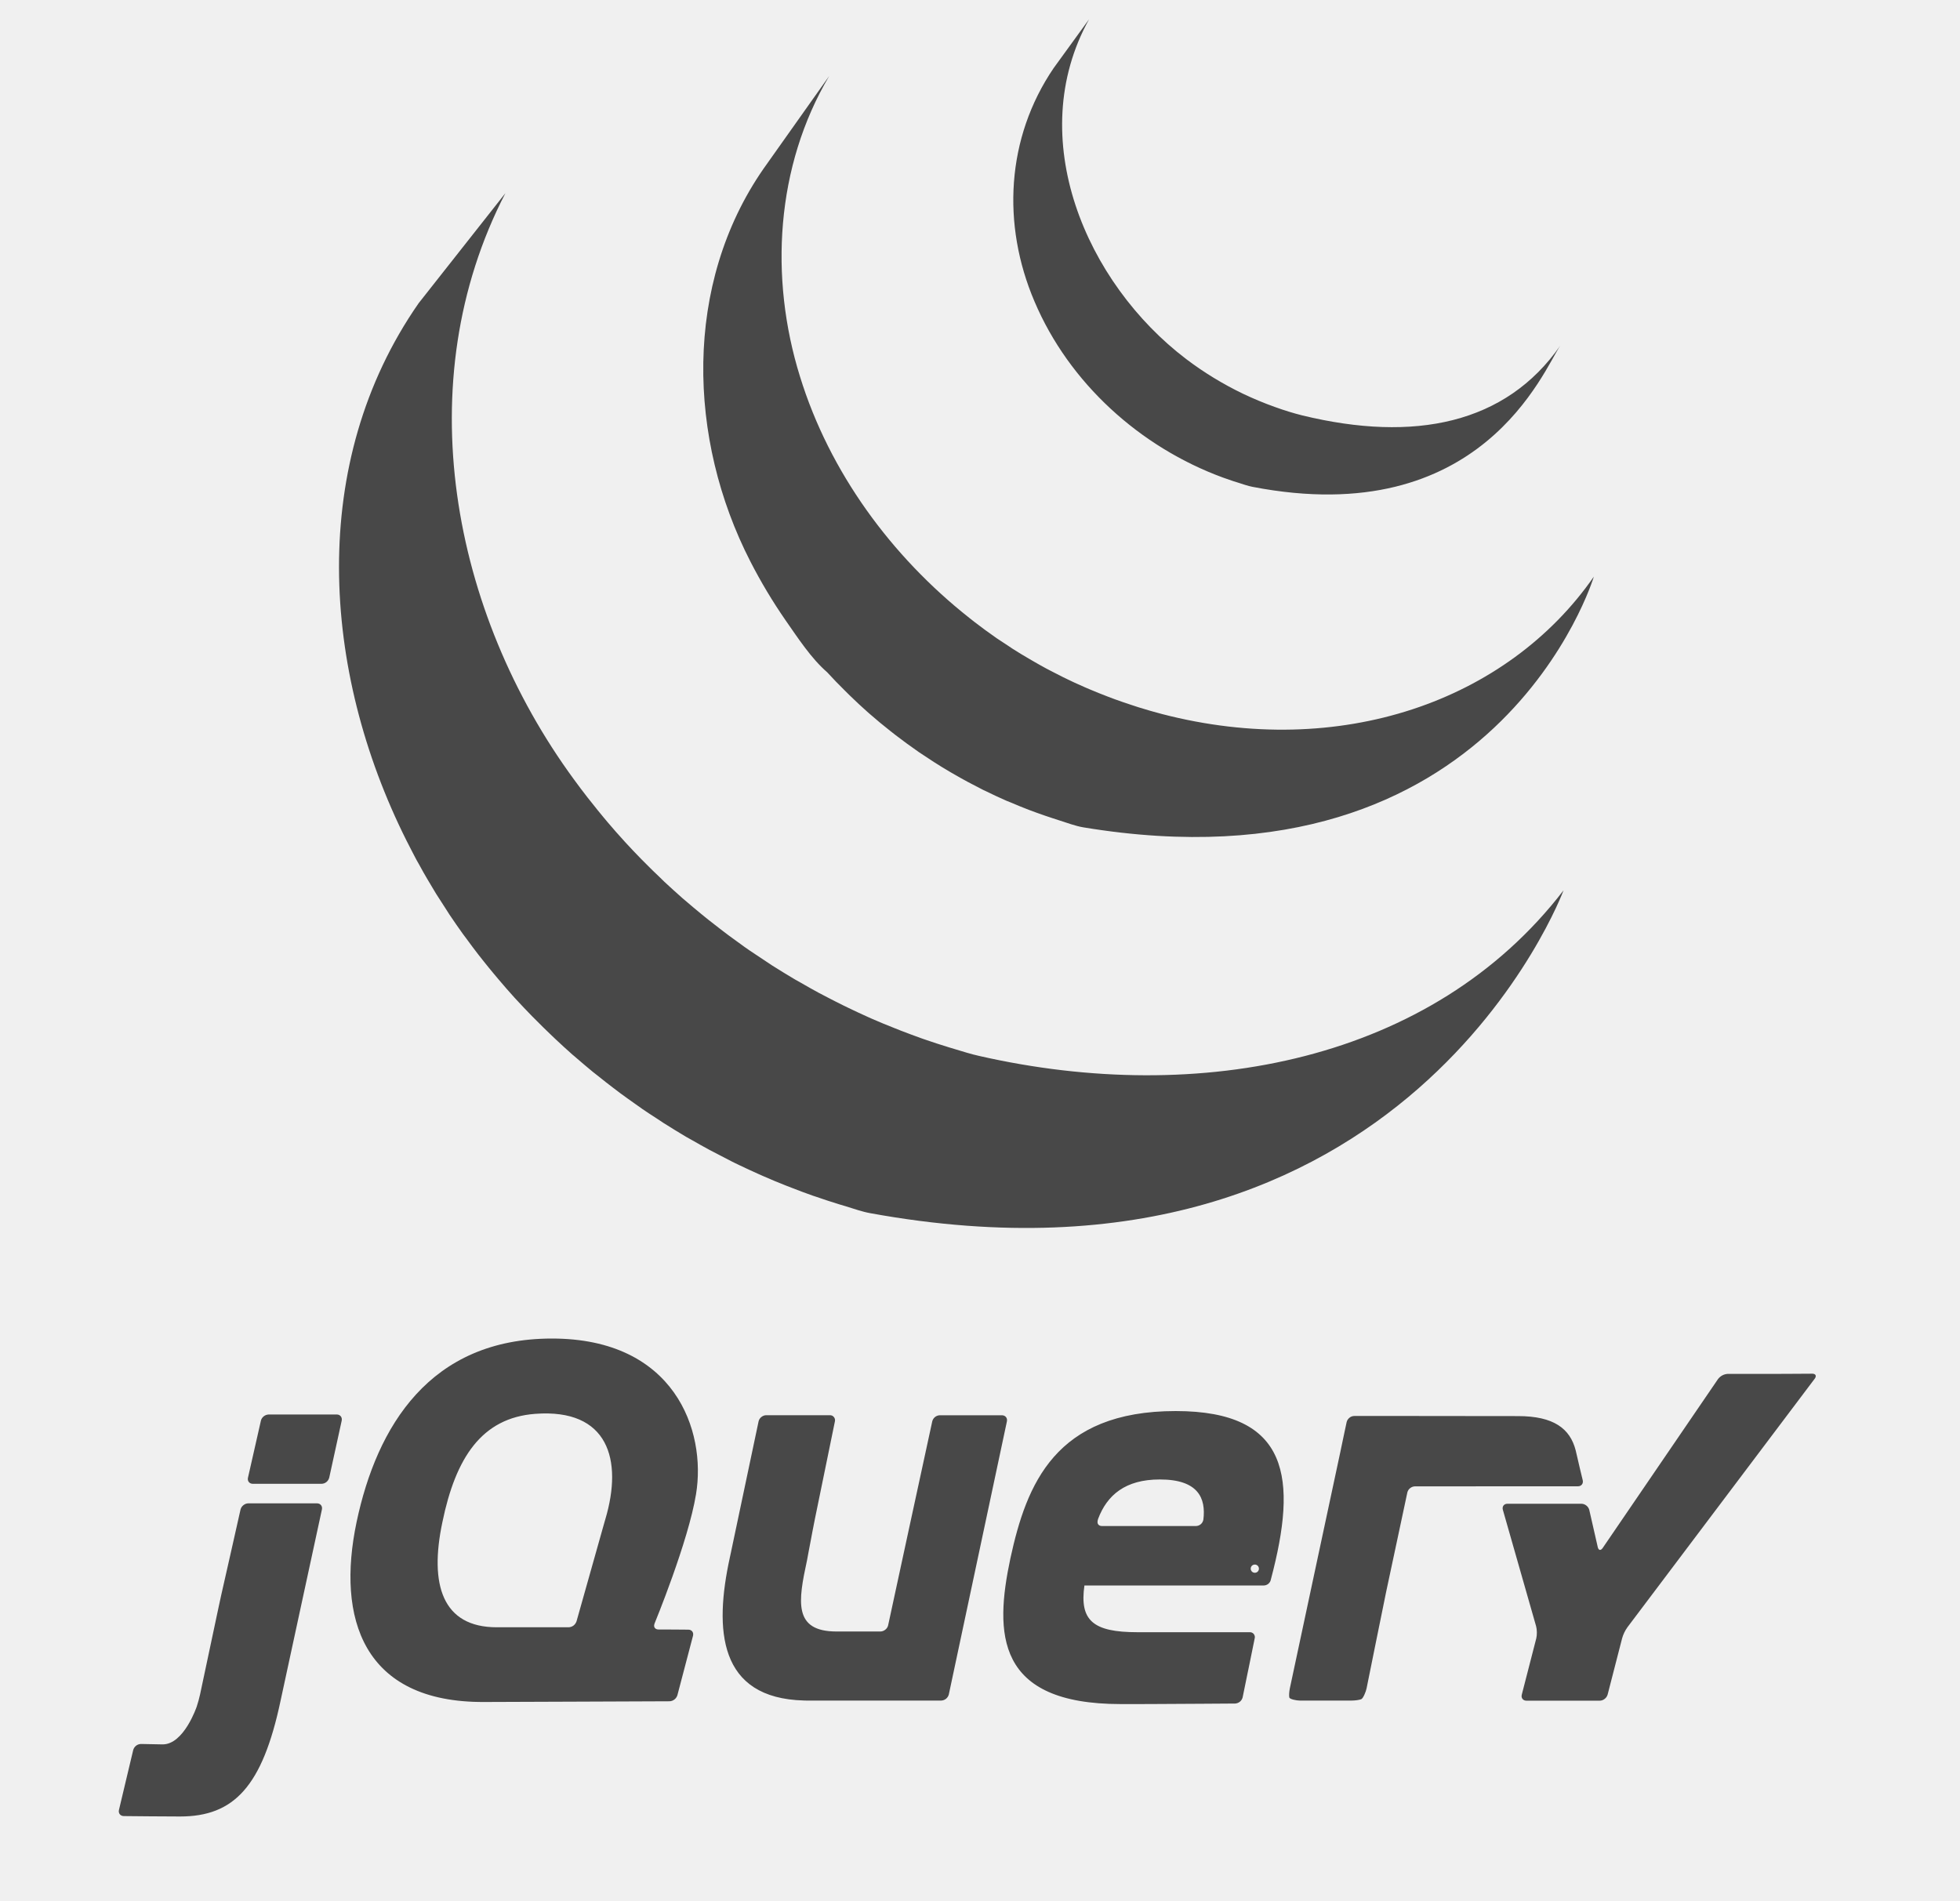
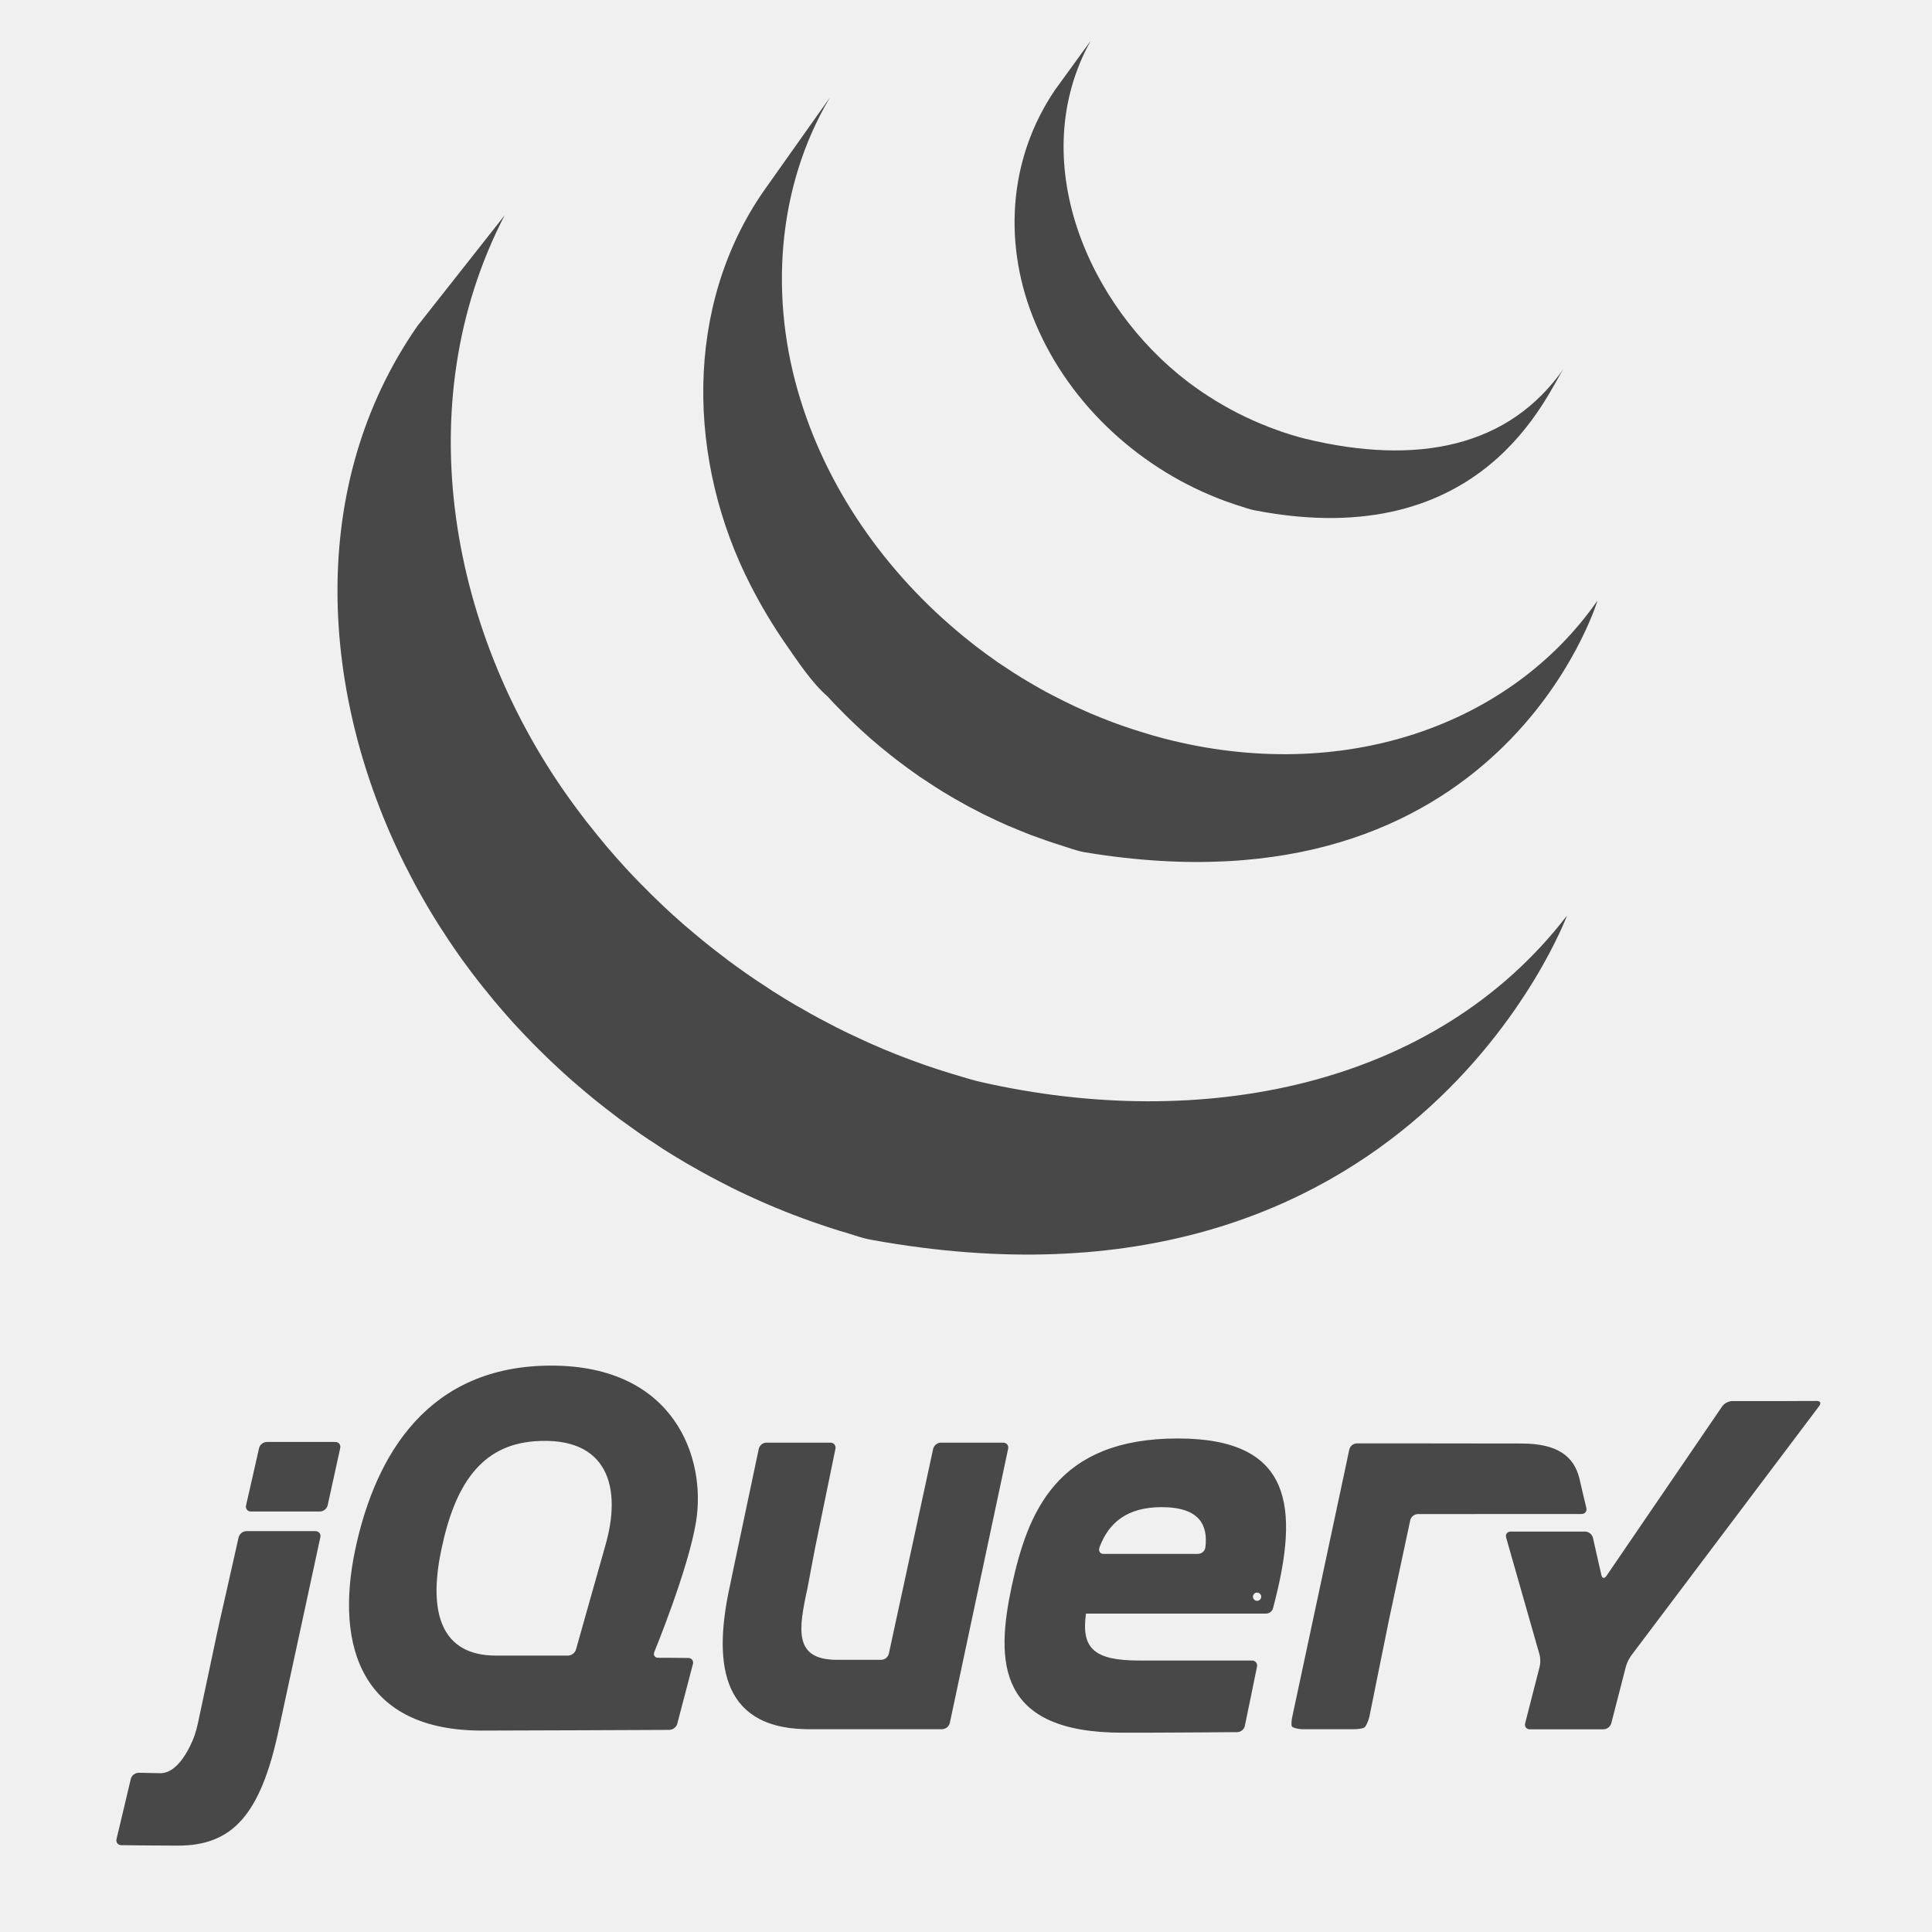
- <svg xmlns="http://www.w3.org/2000/svg" width="33" height="32" viewBox="0 0 33 32" fill="none">
-   <path d="M12.316 19.555L12.364 19.579L12.449 19.62C12.558 19.672 12.668 19.723 12.778 19.772L12.848 19.803C12.975 19.859 13.102 19.912 13.232 19.963L13.325 19.999C13.444 20.046 13.566 20.091 13.687 20.134L13.733 20.149C13.866 20.196 14.001 20.239 14.136 20.281L14.234 20.31C14.372 20.352 14.509 20.402 14.651 20.428C23.697 22.078 26.325 14.992 26.325 14.992C24.118 17.867 20.201 18.626 16.489 17.781C16.348 17.75 16.212 17.706 16.075 17.665L15.972 17.634C15.838 17.593 15.705 17.55 15.573 17.504L15.518 17.485C15.4 17.443 15.283 17.399 15.166 17.354L15.068 17.315C14.94 17.265 14.814 17.213 14.688 17.158L14.612 17.124C14.505 17.076 14.398 17.026 14.292 16.975L14.199 16.93C14.116 16.89 14.034 16.846 13.951 16.804L13.786 16.718C13.686 16.664 13.587 16.608 13.489 16.551L13.389 16.495C13.259 16.418 13.13 16.339 13.002 16.258L12.898 16.189C12.806 16.129 12.714 16.068 12.623 16.006L12.534 15.944C12.447 15.882 12.36 15.819 12.274 15.755L12.159 15.668C12.08 15.608 12.002 15.547 11.924 15.485L11.82 15.401C11.721 15.32 11.624 15.238 11.527 15.155L11.495 15.128C11.391 15.036 11.288 14.943 11.187 14.849L11.101 14.765C11.026 14.694 10.952 14.623 10.88 14.549L10.793 14.462C10.701 14.368 10.611 14.273 10.522 14.176L10.509 14.161C10.415 14.059 10.324 13.955 10.234 13.849L10.162 13.763C10.095 13.683 10.029 13.601 9.964 13.518L9.892 13.428C9.814 13.328 9.738 13.227 9.663 13.124C7.603 10.313 6.862 6.437 8.509 3.253L7.049 5.105C5.179 7.793 5.412 11.291 6.841 14.148L6.945 14.351L7.012 14.479L7.054 14.553L7.128 14.687C7.173 14.765 7.218 14.843 7.265 14.92L7.342 15.049C7.394 15.132 7.447 15.214 7.501 15.296L7.568 15.401C7.643 15.512 7.719 15.623 7.797 15.731L7.804 15.74L7.843 15.792C7.911 15.886 7.981 15.979 8.051 16.07L8.13 16.17C8.193 16.25 8.258 16.329 8.323 16.407L8.397 16.495C8.485 16.599 8.574 16.702 8.666 16.803L8.671 16.808L8.682 16.82C8.771 16.917 8.862 17.012 8.955 17.108L9.043 17.196C9.114 17.268 9.187 17.339 9.261 17.41L9.35 17.495C9.448 17.588 9.548 17.678 9.649 17.768L9.654 17.771L9.706 17.816C9.795 17.893 9.886 17.97 9.978 18.046L10.091 18.135C10.165 18.195 10.241 18.254 10.317 18.312L10.438 18.404C10.523 18.466 10.607 18.527 10.693 18.587L10.785 18.652L10.811 18.671C10.892 18.727 10.975 18.78 11.058 18.834L11.165 18.905C11.292 18.985 11.421 19.065 11.551 19.142L11.658 19.202C11.754 19.257 11.85 19.311 11.948 19.364L12.108 19.447L12.316 19.555ZM13.23 10.45C13.433 10.74 13.657 11.086 13.926 11.319C14.024 11.427 14.126 11.531 14.23 11.634L14.31 11.713C14.411 11.811 14.514 11.908 14.62 12.001L14.633 12.012L14.636 12.015C14.753 12.118 14.874 12.217 14.998 12.315L15.08 12.379C15.204 12.474 15.33 12.567 15.459 12.656L15.47 12.664L15.643 12.778L15.725 12.832C15.817 12.891 15.911 12.949 16.006 13.004L16.046 13.027C16.127 13.074 16.21 13.121 16.294 13.166L16.382 13.212L16.555 13.302L16.582 13.314C16.701 13.373 16.821 13.429 16.944 13.483L17.024 13.515C17.122 13.557 17.221 13.598 17.321 13.636L17.448 13.683C17.538 13.716 17.629 13.747 17.721 13.777L17.844 13.817C17.974 13.857 18.103 13.908 18.238 13.931C25.222 15.088 26.835 9.71 26.835 9.71C25.381 11.804 22.567 12.802 19.563 12.023C19.43 11.988 19.298 11.95 19.167 11.909L19.048 11.87C18.956 11.84 18.863 11.808 18.772 11.775L18.647 11.728C18.547 11.69 18.448 11.65 18.349 11.608L18.269 11.574C18.146 11.521 18.024 11.464 17.904 11.405L17.722 11.312L17.616 11.257C17.538 11.215 17.461 11.171 17.385 11.127L17.33 11.095C17.235 11.04 17.142 10.984 17.05 10.925L16.965 10.868L16.784 10.749C16.656 10.66 16.53 10.568 16.407 10.473L16.322 10.406C15.007 9.368 13.965 7.949 13.469 6.34C12.95 4.672 13.062 2.799 13.961 1.28L12.856 2.84C11.504 4.787 11.577 7.393 12.632 9.451C12.809 9.797 13.009 10.131 13.23 10.45ZM20.592 8.042L20.765 8.102L20.842 8.126C20.924 8.152 21.006 8.182 21.09 8.198C24.947 8.943 25.993 6.219 26.271 5.818C25.355 7.137 23.815 7.454 21.926 6.995C21.771 6.956 21.619 6.909 21.468 6.854C21.284 6.789 21.103 6.713 20.926 6.629C20.59 6.467 20.271 6.273 19.974 6.048C18.283 4.765 17.233 2.318 18.336 0.325L17.739 1.148C16.942 2.322 16.864 3.779 17.417 5.075C18 6.451 19.196 7.53 20.592 8.042ZM16.869 23.831H15.823C15.794 23.832 15.765 23.842 15.742 23.861C15.719 23.88 15.703 23.905 15.696 23.934L15.324 25.651L14.953 27.369C14.946 27.397 14.93 27.423 14.906 27.441C14.883 27.46 14.855 27.471 14.825 27.472H14.085C13.353 27.472 13.438 26.965 13.588 26.271L13.592 26.25L13.608 26.163L13.611 26.146L13.645 25.968L13.681 25.777L13.719 25.583L13.888 24.759L14.057 23.934C14.06 23.921 14.06 23.908 14.057 23.895C14.054 23.883 14.049 23.871 14.04 23.861C14.032 23.851 14.022 23.843 14.01 23.837C13.998 23.832 13.985 23.83 13.972 23.83H12.899C12.869 23.831 12.841 23.842 12.818 23.861C12.795 23.879 12.779 23.905 12.772 23.934L12.541 25.029L12.31 26.124L12.31 26.125L12.288 26.227C12.023 27.44 12.093 28.598 13.538 28.634L13.58 28.635H15.847C15.877 28.634 15.905 28.623 15.928 28.605C15.951 28.586 15.968 28.56 15.975 28.532L16.464 26.233L16.953 23.934C16.965 23.877 16.927 23.831 16.869 23.831ZM5.67 23.818H4.522C4.492 23.82 4.463 23.83 4.44 23.849C4.417 23.867 4.4 23.893 4.393 23.921L4.284 24.402L4.175 24.883C4.162 24.939 4.199 24.985 4.257 24.985H5.414C5.444 24.984 5.473 24.974 5.496 24.955C5.519 24.937 5.535 24.911 5.543 24.882L5.648 24.402L5.753 23.922C5.765 23.865 5.728 23.818 5.67 23.818ZM5.337 25.314H4.179C4.15 25.315 4.121 25.326 4.098 25.345C4.075 25.363 4.058 25.388 4.05 25.417L3.888 26.137L3.725 26.857L3.68 27.064L3.524 27.799L3.368 28.534C3.356 28.59 3.331 28.682 3.312 28.737C3.312 28.737 3.096 29.38 2.733 29.373L2.687 29.372L2.373 29.366C2.343 29.367 2.314 29.377 2.291 29.395C2.268 29.413 2.251 29.439 2.243 29.467L2.123 29.971L2.003 30.476C1.989 30.532 2.026 30.579 2.084 30.58C2.29 30.582 2.751 30.587 3.031 30.587C3.939 30.587 4.418 30.084 4.724 28.637L5.083 26.975L5.42 25.417C5.432 25.361 5.395 25.314 5.337 25.314ZM26.648 24.925L26.6 24.726L26.553 24.523L26.529 24.421C26.435 24.055 26.159 23.845 25.559 23.845L24.627 23.844L23.767 23.843H22.8C22.771 23.844 22.742 23.854 22.72 23.873C22.697 23.892 22.68 23.917 22.673 23.946L22.63 24.148L22.58 24.386L22.566 24.453L22.13 26.493L21.717 28.428C21.705 28.485 21.701 28.555 21.708 28.583C21.715 28.612 21.826 28.635 21.884 28.635H22.756C22.814 28.635 22.888 28.625 22.919 28.612C22.951 28.599 22.998 28.485 23.009 28.428L23.164 27.661L23.32 26.894L23.32 26.893L23.341 26.791L23.529 25.91L23.695 25.131C23.702 25.103 23.718 25.077 23.741 25.059C23.764 25.04 23.793 25.029 23.822 25.028L26.566 25.027C26.625 25.028 26.661 24.981 26.648 24.925ZM30.181 23.133L29.969 23.134H29.091C29.059 23.136 29.027 23.144 28.999 23.159C28.971 23.174 28.946 23.195 28.926 23.221L26.984 26.066C26.951 26.114 26.914 26.108 26.901 26.051L26.758 25.424C26.75 25.395 26.733 25.37 26.71 25.352C26.687 25.333 26.658 25.322 26.628 25.321H25.38C25.322 25.321 25.288 25.367 25.303 25.422L25.863 27.383C25.879 27.439 25.88 27.53 25.866 27.587L25.622 28.535C25.607 28.592 25.643 28.637 25.701 28.637H26.935C26.965 28.636 26.994 28.626 27.017 28.607C27.041 28.589 27.058 28.564 27.067 28.535L27.311 27.587C27.33 27.52 27.36 27.457 27.401 27.4L30.554 23.215C30.589 23.168 30.57 23.131 30.512 23.131L30.181 23.133ZM20.261 25.588V25.587C20.256 25.616 20.242 25.644 20.219 25.664C20.196 25.684 20.167 25.695 20.137 25.696H18.554C18.499 25.696 18.471 25.659 18.48 25.613L18.481 25.609L18.48 25.609L18.481 25.604L18.488 25.577C18.639 25.175 18.947 24.912 19.526 24.912C20.178 24.911 20.305 25.23 20.261 25.588ZM19.796 23.76C17.764 23.76 17.283 24.994 17.012 26.239C16.742 27.508 16.765 28.694 18.868 28.694H19.123L19.187 28.694H19.201L19.454 28.693H19.458C20.014 28.691 20.571 28.686 20.796 28.685C20.826 28.683 20.854 28.672 20.876 28.654C20.899 28.635 20.915 28.609 20.922 28.581L21.007 28.165L21.024 28.084L21.125 27.587C21.128 27.575 21.129 27.562 21.126 27.549C21.123 27.536 21.117 27.524 21.109 27.514C21.101 27.504 21.091 27.496 21.079 27.491C21.067 27.486 21.054 27.483 21.041 27.484H19.151C18.398 27.484 18.175 27.284 18.258 26.697H21.279L21.279 26.697L21.281 26.697C21.305 26.696 21.328 26.688 21.348 26.674C21.367 26.66 21.382 26.641 21.391 26.619L21.398 26.593L21.398 26.593C21.847 24.9 21.718 23.761 19.796 23.76ZM10.192 25.581L10.163 25.682L9.935 26.491L9.707 27.3C9.697 27.328 9.68 27.354 9.656 27.372C9.632 27.39 9.603 27.4 9.572 27.401H8.365C7.449 27.401 7.225 26.685 7.449 25.628C7.672 24.547 8.109 23.875 9.011 23.807C10.243 23.714 10.49 24.581 10.192 25.581ZM11.02 27.339C11.02 27.339 11.59 25.957 11.719 25.158C11.895 24.089 11.36 22.539 9.293 22.539C7.237 22.539 6.344 24.019 6.004 25.628C5.663 27.249 6.11 28.67 8.153 28.659L9.766 28.653L11.273 28.647C11.303 28.646 11.331 28.635 11.355 28.617C11.379 28.599 11.396 28.573 11.405 28.545L11.668 27.544C11.682 27.487 11.647 27.441 11.589 27.441L11.337 27.439L11.085 27.438C11.036 27.437 11.008 27.405 11.014 27.363L11.02 27.339ZM21.196 26.414C21.196 26.423 21.195 26.432 21.191 26.44C21.188 26.449 21.183 26.456 21.176 26.463C21.17 26.469 21.162 26.474 21.154 26.478C21.145 26.481 21.136 26.483 21.127 26.483C21.118 26.483 21.109 26.481 21.101 26.478C21.092 26.474 21.084 26.469 21.078 26.463C21.072 26.456 21.067 26.449 21.063 26.44C21.059 26.432 21.058 26.423 21.058 26.414C21.058 26.395 21.065 26.378 21.078 26.365C21.091 26.352 21.108 26.345 21.127 26.345C21.145 26.344 21.163 26.352 21.176 26.365C21.189 26.378 21.196 26.395 21.196 26.414Z" fill="black" fill-opacity="0.7" />
+ <svg xmlns="http://www.w3.org/2000/svg" width="31" height="31" viewBox="0 0 31 31" fill="none">
+   <g clip-path="url(#clip0_1251_80)">
+     <path d="M11.739 19.057L11.785 19.079L11.866 19.119C11.97 19.168 12.075 19.217 12.181 19.264L12.248 19.294C12.369 19.347 12.491 19.398 12.615 19.447L12.704 19.482C12.819 19.526 12.935 19.569 13.051 19.61L13.095 19.625C13.222 19.67 13.351 19.711 13.481 19.752L13.575 19.779C13.707 19.82 13.837 19.867 13.974 19.892C22.63 21.471 25.144 14.69 25.144 14.69C23.032 17.442 19.284 18.168 15.732 17.36C15.598 17.329 15.467 17.287 15.336 17.248L15.237 17.218C15.109 17.179 14.982 17.138 14.855 17.094L14.803 17.075C14.69 17.035 14.578 16.994 14.466 16.951L14.372 16.914C14.25 16.866 14.129 16.815 14.009 16.762L13.936 16.73C13.834 16.684 13.731 16.636 13.63 16.588L13.541 16.545C13.461 16.506 13.383 16.465 13.304 16.424L13.146 16.341C13.05 16.29 12.955 16.237 12.862 16.182L12.766 16.128C12.641 16.055 12.518 15.979 12.396 15.902L12.296 15.835C12.207 15.778 12.12 15.72 12.033 15.66L11.948 15.601C11.864 15.541 11.781 15.482 11.699 15.421L11.589 15.337C11.513 15.28 11.438 15.221 11.364 15.162L11.264 15.081C11.17 15.004 11.076 14.925 10.984 14.846L10.954 14.82C10.854 14.733 10.756 14.644 10.659 14.553L10.576 14.473C10.504 14.405 10.434 14.337 10.365 14.266L10.282 14.183C10.194 14.093 10.107 14.002 10.022 13.909L10.01 13.895C9.92 13.797 9.832 13.697 9.746 13.596L9.678 13.514C9.614 13.437 9.55 13.359 9.488 13.28L9.419 13.194C9.345 13.098 9.272 13.001 9.2 12.903C7.229 10.213 6.52 6.504 8.096 3.457L6.699 5.229C4.909 7.801 5.132 11.148 6.499 13.882L6.6 14.077L6.664 14.2L6.703 14.271L6.775 14.398C6.817 14.473 6.86 14.547 6.905 14.622L6.98 14.745C7.029 14.824 7.079 14.903 7.131 14.981L7.196 15.081C7.267 15.187 7.34 15.293 7.415 15.398L7.421 15.406L7.458 15.456C7.523 15.546 7.59 15.634 7.658 15.722L7.733 15.818C7.794 15.894 7.856 15.969 7.918 16.045L7.989 16.129C8.073 16.228 8.158 16.326 8.246 16.423L8.251 16.428L8.261 16.439C8.346 16.532 8.434 16.623 8.523 16.715L8.606 16.799C8.675 16.869 8.745 16.936 8.815 17.004L8.901 17.085C8.995 17.174 9.09 17.261 9.187 17.346L9.192 17.35L9.241 17.392C9.327 17.466 9.414 17.54 9.502 17.612L9.609 17.698C9.681 17.755 9.753 17.812 9.826 17.867L9.942 17.956C10.023 18.015 10.104 18.073 10.185 18.13L10.274 18.193L10.299 18.21C10.376 18.264 10.456 18.315 10.535 18.366L10.637 18.435C10.759 18.512 10.882 18.588 11.007 18.661L11.109 18.719C11.201 18.772 11.293 18.823 11.387 18.874L11.54 18.954L11.739 19.057ZM12.614 10.344C12.808 10.622 13.023 10.952 13.28 11.176C13.373 11.279 13.471 11.379 13.57 11.477L13.647 11.553C13.744 11.646 13.842 11.739 13.944 11.828L13.956 11.839L13.959 11.842C14.071 11.94 14.187 12.035 14.305 12.128L14.384 12.19C14.502 12.281 14.623 12.37 14.746 12.455L14.757 12.463L14.922 12.571L15.001 12.623C15.089 12.68 15.179 12.735 15.27 12.788L15.308 12.81C15.386 12.855 15.466 12.9 15.545 12.943L15.63 12.987L15.796 13.073L15.821 13.084C15.935 13.14 16.05 13.194 16.168 13.246L16.244 13.277C16.338 13.317 16.433 13.356 16.528 13.393L16.65 13.437C16.736 13.469 16.823 13.499 16.911 13.528L17.029 13.566C17.154 13.604 17.276 13.653 17.406 13.675C24.09 14.782 25.633 9.636 25.633 9.636C24.241 11.639 21.548 12.595 18.674 11.849C18.547 11.816 18.42 11.779 18.295 11.739L18.181 11.703C18.093 11.674 18.004 11.644 17.916 11.612L17.797 11.567C17.701 11.53 17.606 11.492 17.512 11.452L17.435 11.419C17.318 11.368 17.201 11.314 17.087 11.257L16.912 11.168L16.811 11.116C16.736 11.076 16.663 11.034 16.59 10.992L16.537 10.961C16.447 10.909 16.357 10.854 16.269 10.798L16.188 10.744L16.015 10.63C15.892 10.544 15.772 10.457 15.653 10.366L15.572 10.301C14.314 9.308 13.317 7.95 12.843 6.411C12.346 4.815 12.453 3.023 13.314 1.568L12.256 3.062C10.962 4.924 11.032 7.418 12.042 9.388C12.211 9.719 12.402 10.039 12.614 10.344ZM19.658 8.039L19.824 8.097L19.897 8.12C19.976 8.145 20.054 8.174 20.135 8.189C23.826 8.902 24.827 6.295 25.093 5.911C24.216 7.174 22.743 7.477 20.935 7.038C20.787 7 20.641 6.955 20.497 6.903C20.321 6.84 20.147 6.768 19.978 6.687C19.657 6.533 19.352 6.347 19.067 6.132C17.449 4.904 16.444 2.562 17.5 0.655L16.929 1.442C16.166 2.565 16.091 3.96 16.62 5.2C17.179 6.517 18.323 7.549 19.658 8.039ZM16.096 23.148H15.095C15.067 23.149 15.04 23.159 15.018 23.177C14.996 23.195 14.98 23.219 14.973 23.247L14.618 24.89L14.262 26.534C14.255 26.561 14.24 26.586 14.218 26.604C14.196 26.621 14.169 26.631 14.14 26.633H13.432C12.731 26.633 12.812 26.148 12.956 25.484L12.96 25.464L12.976 25.38L12.979 25.364L13.011 25.194L13.045 25.011L13.081 24.825L13.243 24.036L13.405 23.247C13.408 23.235 13.408 23.222 13.405 23.21C13.402 23.198 13.397 23.187 13.389 23.177C13.381 23.168 13.371 23.16 13.36 23.155C13.349 23.15 13.336 23.147 13.324 23.148H12.297C12.268 23.149 12.241 23.159 12.219 23.177C12.197 23.195 12.182 23.219 12.175 23.247L11.954 24.294L11.733 25.342L11.733 25.344L11.713 25.441C11.458 26.602 11.525 27.71 12.908 27.745L12.948 27.746H15.118C15.146 27.744 15.174 27.734 15.196 27.716C15.218 27.699 15.233 27.674 15.24 27.647L15.708 25.447L16.176 23.247C16.188 23.193 16.152 23.148 16.096 23.148ZM5.379 23.137H4.28C4.252 23.138 4.224 23.148 4.202 23.166C4.18 23.183 4.164 23.208 4.157 23.235L4.053 23.695L3.948 24.155C3.936 24.209 3.972 24.253 4.027 24.253H5.135C5.163 24.252 5.19 24.242 5.212 24.224C5.234 24.206 5.25 24.182 5.257 24.155L5.358 23.695L5.459 23.235C5.47 23.181 5.435 23.137 5.379 23.137ZM5.06 24.568H3.953C3.924 24.569 3.897 24.579 3.875 24.597C3.853 24.614 3.837 24.639 3.829 24.666L3.674 25.355L3.518 26.044L3.475 26.242L3.326 26.945L3.176 27.649C3.165 27.703 3.141 27.791 3.123 27.843C3.123 27.843 2.916 28.459 2.568 28.452L2.525 28.451L2.224 28.445C2.195 28.446 2.168 28.456 2.146 28.473C2.123 28.49 2.107 28.515 2.099 28.542L1.985 29.025L1.87 29.507C1.857 29.561 1.892 29.606 1.947 29.607C2.144 29.609 2.586 29.614 2.854 29.614C3.722 29.614 4.181 29.133 4.474 27.747L4.818 26.157L5.14 24.666C5.152 24.612 5.116 24.568 5.06 24.568ZM25.454 24.195L25.408 24.005L25.363 23.811L25.34 23.713C25.25 23.363 24.986 23.162 24.412 23.162L23.519 23.161L22.697 23.16H21.772C21.744 23.161 21.716 23.171 21.694 23.189C21.672 23.207 21.657 23.231 21.65 23.259L21.609 23.452L21.561 23.68L21.547 23.744L21.131 25.695L20.735 27.548C20.723 27.602 20.719 27.669 20.726 27.696C20.733 27.723 20.84 27.746 20.895 27.746H21.729C21.785 27.746 21.855 27.736 21.886 27.723C21.916 27.711 21.961 27.602 21.972 27.548L22.12 26.814L22.269 26.08L22.269 26.078L22.289 25.981L22.469 25.138L22.628 24.393C22.635 24.366 22.65 24.341 22.672 24.323C22.694 24.306 22.721 24.295 22.75 24.294L25.376 24.293C25.431 24.294 25.466 24.249 25.454 24.195ZM28.834 22.48L28.632 22.481H27.791C27.761 22.483 27.731 22.491 27.703 22.506C27.676 22.52 27.652 22.54 27.634 22.565L25.775 25.288C25.744 25.334 25.708 25.327 25.695 25.273L25.559 24.673C25.551 24.646 25.535 24.621 25.513 24.604C25.491 24.586 25.463 24.576 25.435 24.575H24.24C24.185 24.575 24.152 24.618 24.167 24.672L24.702 26.547C24.718 26.601 24.719 26.688 24.705 26.742L24.472 27.65C24.458 27.704 24.492 27.748 24.547 27.748H25.728C25.757 27.747 25.785 27.737 25.807 27.719C25.83 27.702 25.846 27.677 25.854 27.65L26.088 26.742C26.106 26.678 26.136 26.618 26.174 26.564L29.191 22.559C29.225 22.514 29.207 22.478 29.151 22.479L28.834 22.48ZM19.341 24.829V24.828C19.337 24.857 19.323 24.883 19.302 24.902C19.28 24.922 19.252 24.932 19.223 24.933H17.708C17.656 24.933 17.629 24.897 17.637 24.853L17.639 24.85L17.637 24.85L17.638 24.845L17.645 24.82C17.79 24.435 18.084 24.183 18.638 24.183C19.262 24.182 19.384 24.487 19.341 24.829ZM18.897 23.081C16.952 23.081 16.492 24.261 16.233 25.453C15.975 26.667 15.997 27.802 18.009 27.802H18.253L18.314 27.802H18.328L18.569 27.801H18.574C19.105 27.799 19.638 27.795 19.854 27.793C19.882 27.792 19.909 27.781 19.931 27.763C19.952 27.745 19.968 27.721 19.974 27.694L20.056 27.296L20.072 27.218L20.169 26.743C20.172 26.731 20.172 26.718 20.169 26.706C20.167 26.694 20.161 26.683 20.154 26.673C20.146 26.664 20.136 26.656 20.124 26.651C20.113 26.646 20.101 26.643 20.088 26.644H18.279C17.559 26.644 17.346 26.453 17.425 25.891H20.316L20.316 25.891L20.318 25.891C20.341 25.89 20.363 25.882 20.382 25.869C20.4 25.856 20.415 25.837 20.423 25.816L20.43 25.791L20.43 25.791C20.859 24.172 20.736 23.081 18.897 23.081ZM9.706 24.823L9.679 24.92L9.46 25.694L9.242 26.468C9.233 26.495 9.216 26.519 9.193 26.537C9.17 26.554 9.142 26.564 9.114 26.565H7.958C7.081 26.565 6.868 25.88 7.081 24.868C7.295 23.834 7.713 23.191 8.576 23.126C9.755 23.037 9.991 23.866 9.706 24.823ZM10.499 26.506C10.499 26.506 11.044 25.183 11.168 24.419C11.336 23.396 10.824 21.912 8.846 21.912C6.879 21.912 6.025 23.328 5.699 24.868C5.373 26.419 5.8 27.779 7.756 27.768L9.299 27.763L10.741 27.757C10.769 27.756 10.797 27.746 10.819 27.728C10.842 27.711 10.859 27.687 10.867 27.659L11.118 26.701C11.132 26.647 11.098 26.603 11.043 26.603L10.802 26.601L10.561 26.6C10.514 26.6 10.487 26.569 10.493 26.528L10.499 26.506ZM20.237 25.62C20.237 25.629 20.235 25.637 20.232 25.645C20.229 25.653 20.224 25.661 20.217 25.667C20.211 25.673 20.204 25.678 20.196 25.681C20.188 25.685 20.179 25.686 20.171 25.686C20.162 25.686 20.153 25.685 20.145 25.681C20.137 25.678 20.13 25.673 20.124 25.667C20.117 25.661 20.113 25.654 20.109 25.645C20.106 25.637 20.104 25.629 20.104 25.62C20.104 25.603 20.111 25.586 20.123 25.573C20.136 25.561 20.153 25.554 20.17 25.554C20.188 25.554 20.205 25.561 20.217 25.573C20.23 25.585 20.237 25.602 20.237 25.62Z" fill="black" fill-opacity="0.7" />
+   </g>
+   <defs>
+     <clipPath id="clip0_1251_80">
+       <rect width="30.312" height="30.312" fill="white" transform="translate(0.382812 0.344238)" />
+     </clipPath>
+   </defs>
</svg>
